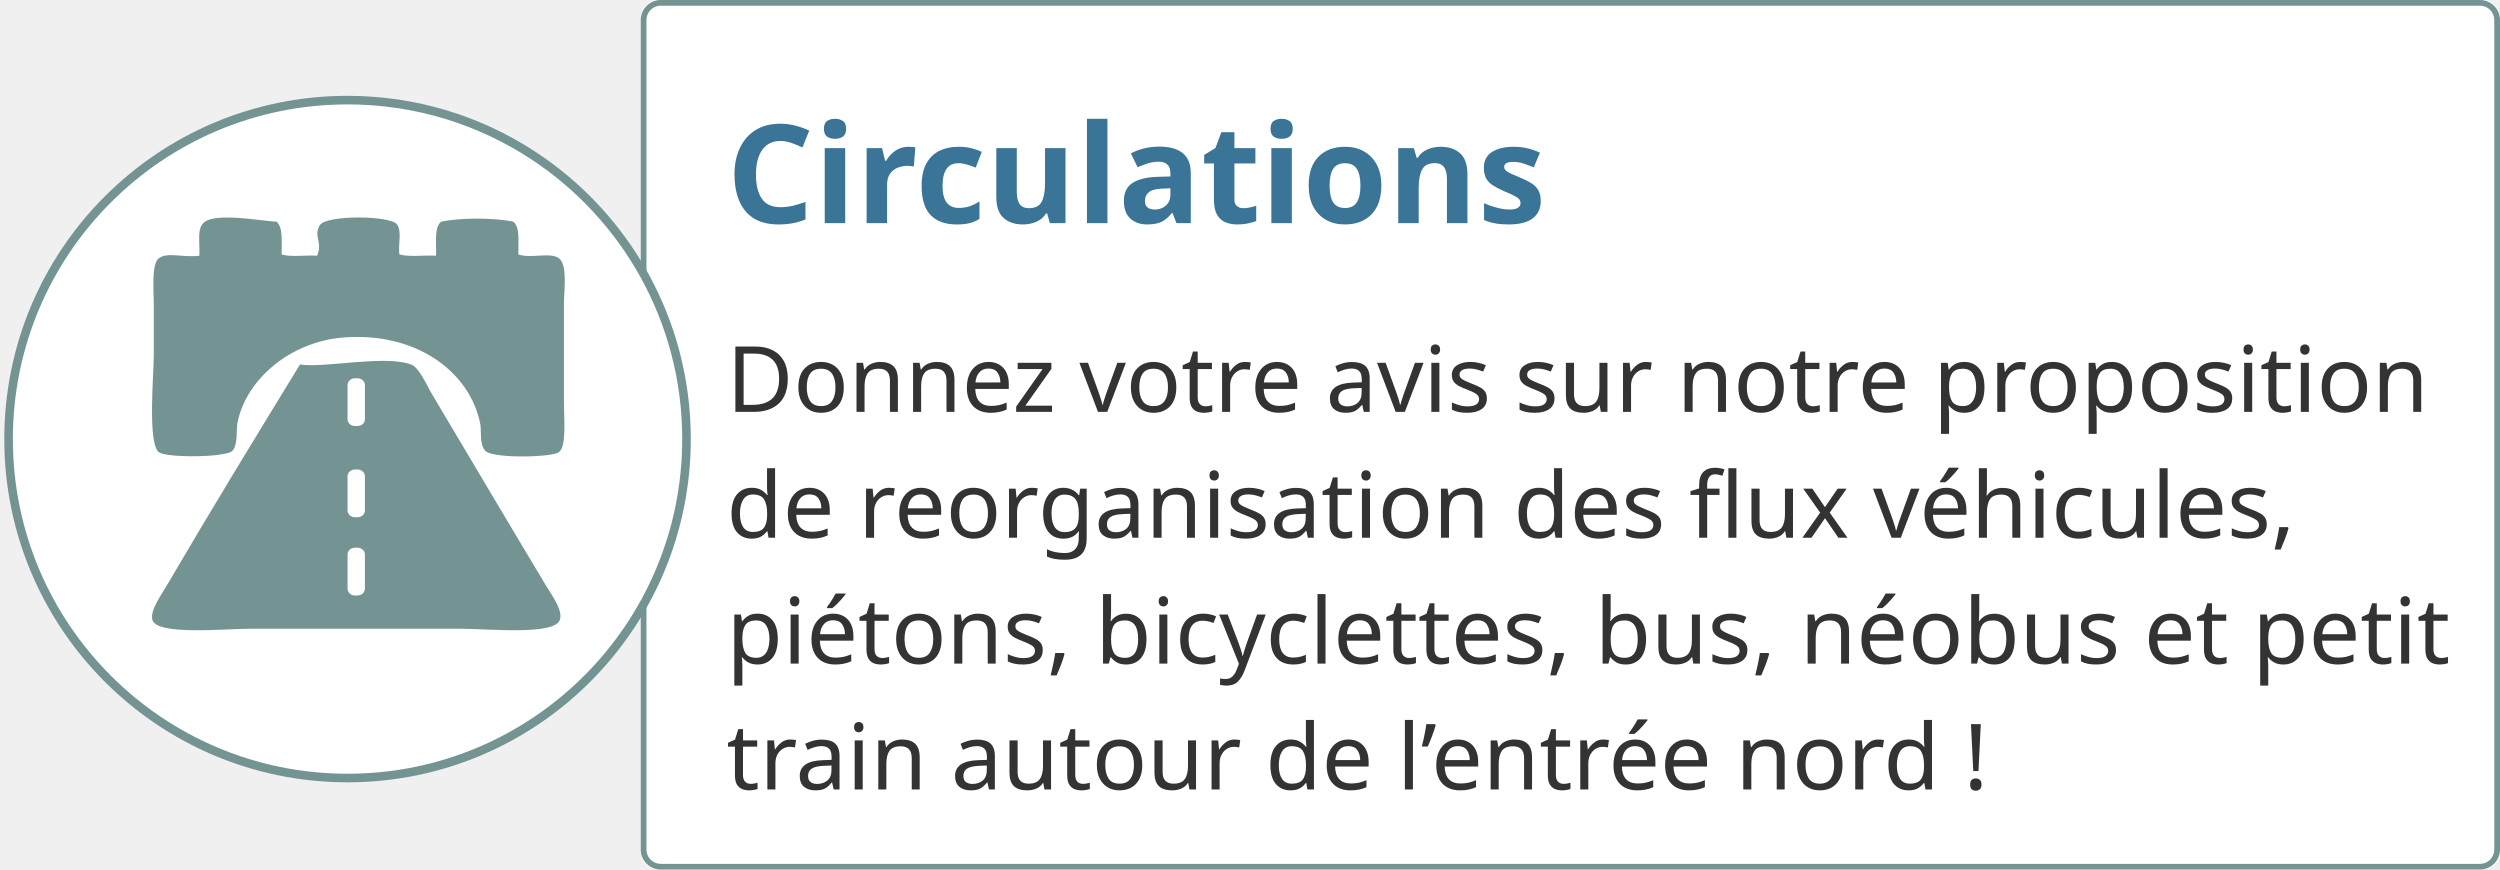
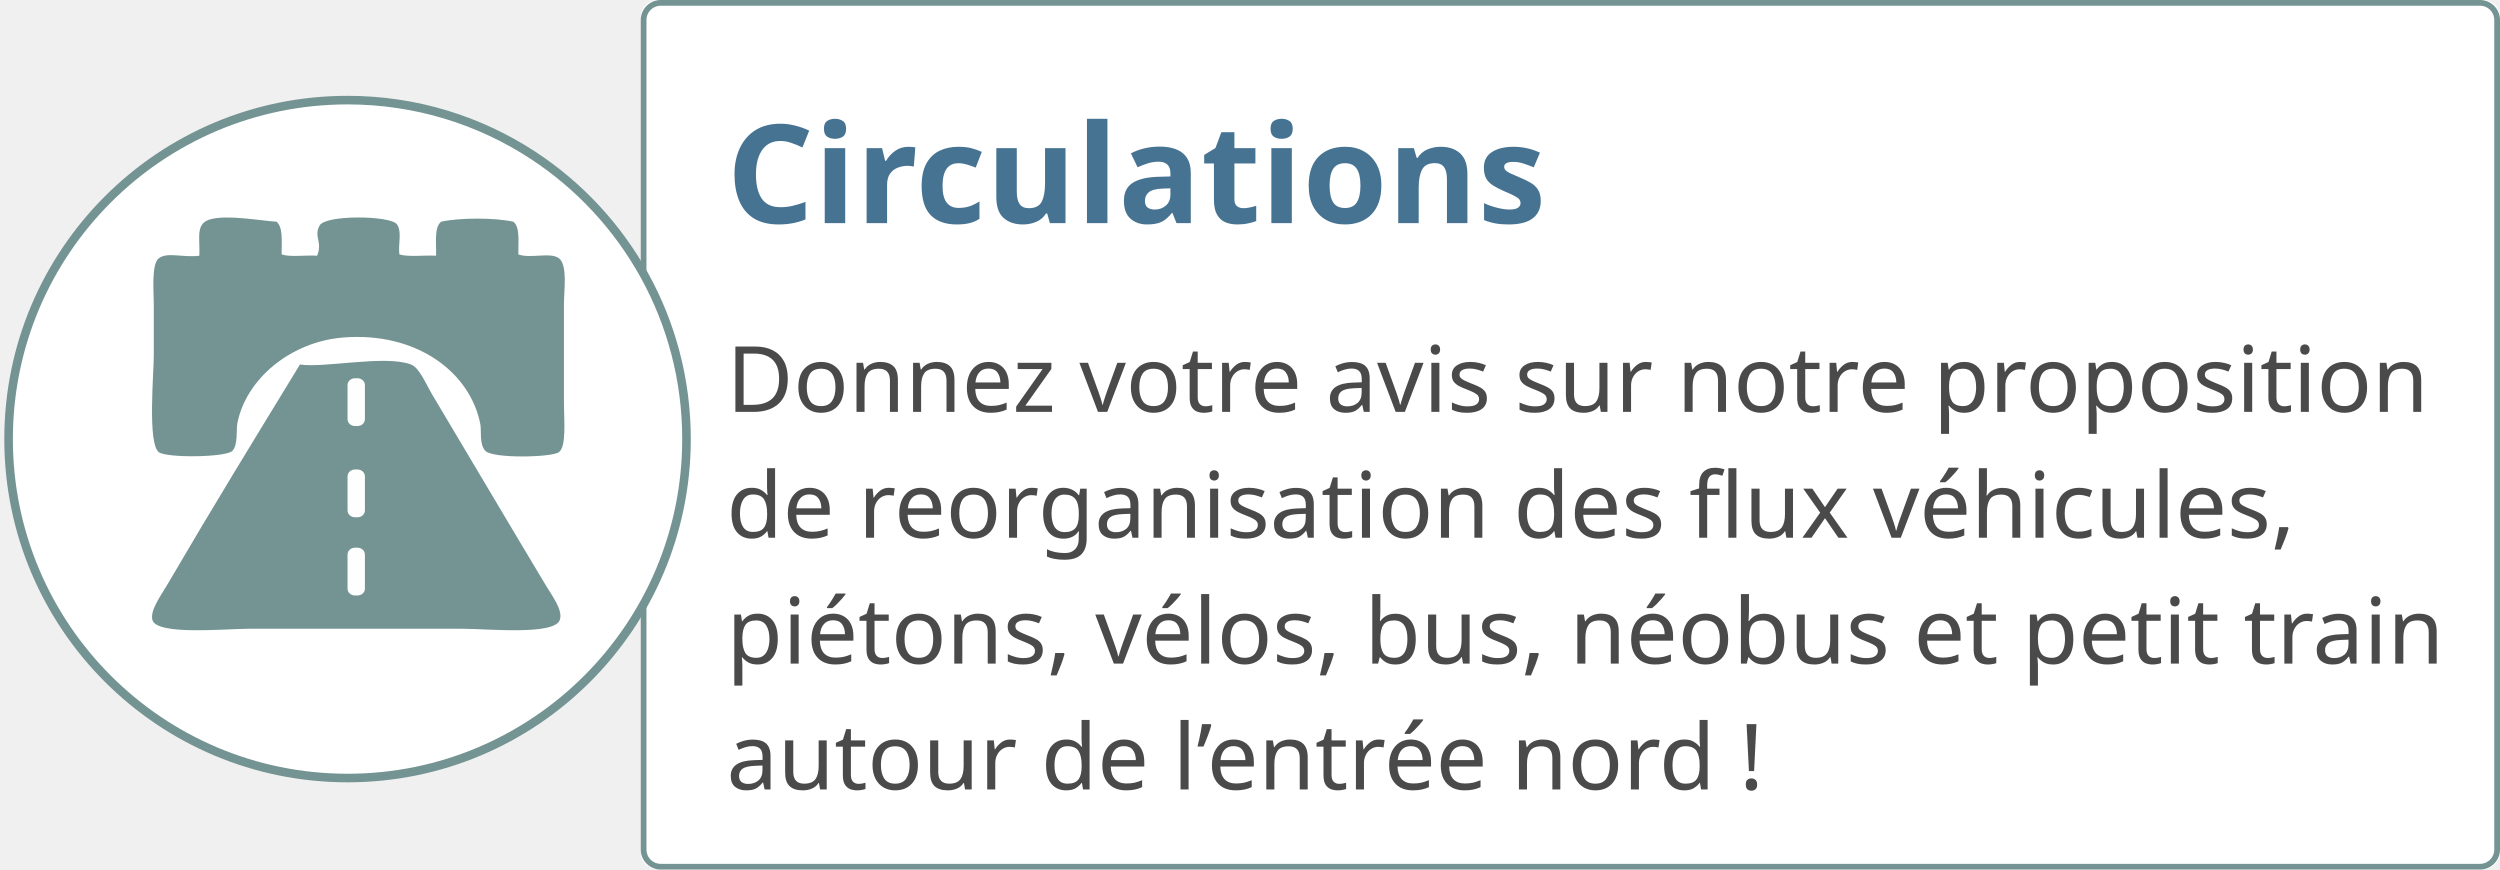
<svg xmlns="http://www.w3.org/2000/svg" xmlns:xlink="http://www.w3.org/1999/xlink" width="437px" height="152px" viewBox="0 0 437 152" version="1.1">
  <defs>
    <rect id="path-1" x="112" y="0" width="325" height="152" rx="3" />
  </defs>
  <g id="Page-1" stroke="none" stroke-width="1" fill="none" fill-rule="evenodd">
    <g id="Group-35">
-       <g id="Rectangle-16-Copy-2">
-         <use fill="#FFFFFF" fill-rule="evenodd" xlink:href="#path-1" />
-         <rect stroke="#749393" stroke-width="1" x="112.5" y="0.5" width="324" height="151" rx="3" />
-       </g>
-       <text id="Circulations-Donnez" font-family="AvenirNext-Bold, Avenir Next, sans-serif" font-size="24" font-weight="bold">
-         <tspan x="127" y="39" fill="#3a7496">Circulations</tspan>
-         <tspan x="264.496" y="39" font-size="16" fill="#3a7496"> </tspan>
-         <tspan x="127" y="72" font-family="AvenirNext-Regular, Avenir Next, sans-serif" font-size="16" font-weight="300" fill="#333">Donnez votre avis sur notre proposition </tspan>
-         <tspan x="127" y="94" font-family="AvenirNext-Regular, Avenir Next, sans-serif" font-size="16" font-weight="300" fill="#333">de reorganisation des flux véhicules, </tspan>
-         <tspan x="127" y="116" font-family="AvenirNext-Regular, Avenir Next, sans-serif" font-size="16" font-weight="300" fill="#333">piétons, bicyclettes, bus, néobus et petit </tspan>
-         <tspan x="127" y="138" font-family="AvenirNext-Regular, Avenir Next, sans-serif" font-size="16" font-weight="300" fill="#333">train autour de l’entrée nord ! </tspan>
-       </text>
-       <g id="icon-flux" transform="translate(0, 16)">
-         <g id="Page-1-Copy-17" transform="translate(0.75, 0.75)">
-           <path d="M119.25,60 C119.25,92.722 92.722,119.25 60,119.25 C27.278,119.25 0.75,92.722 0.75,60 C0.75,27.278 27.278,0.75 60,0.75 C71.981,0.75 83.131,4.306 92.453,10.42 C108.591,21.006 119.25,39.258 119.25,60 Z" id="Stroke-1" stroke="#749393" stroke-width="1.5" fill="#FFFFFF" />
-           <path d="M47.597,22.002 C48.775,23.033 48.45,25.558 48.483,27.727 C50.107,28.241 52.683,27.803 54.681,27.95 C55.704,25.506 54.022,24.674 55.122,22.66 C56.166,20.756 67.486,20.919 68.618,22.443 C69.562,23.719 68.821,25.849 69.061,27.727 C70.778,28.219 73.403,27.816 75.473,27.95 C75.555,25.746 75.093,23.011 76.362,22.002 C79.648,21.284 85.691,21.284 88.978,22.002 C90.208,22.979 89.809,25.577 89.858,27.727 C92.062,28.502 95.434,27.269 96.943,28.388 C98.51,29.552 97.826,34.131 97.826,36.314 L97.826,53.705 C97.826,56.57 98.31,61.288 96.943,62.295 C95.71,63.201 85.484,63.443 84.108,62.077 C83.009,60.986 83.422,58.486 83.222,57.452 C81.467,48.239 71.932,41.159 59.106,42.259 C50.006,43.037 42.248,49.518 40.739,57.231 C40.526,58.322 40.884,61.051 39.853,62.077 C38.716,63.209 28.429,63.331 27.021,62.295 C25.017,60.823 26.132,48.565 26.132,45.341 L26.132,36.314 C26.132,34.39 25.668,29.378 27.021,28.388 C28.563,27.256 31.09,28.32 34.1,27.95 C34.226,24.772 33.359,22.263 36.094,21.561 C39.175,20.769 44.677,21.825 47.597,22.002" id="Fill-3" fill="#749393" />
-           <path d="M51.687,46.96 C55.767,47.638 66.595,45.248 71.091,46.96 C72.576,47.526 73.726,50.421 74.841,52.29 C81.797,63.933 87.56,73.744 94.686,85.606 C95.833,87.514 97.672,89.915 97.111,91.6 C96.193,94.356 84.596,93.154 79.909,93.154 L42.867,93.154 C38.537,93.154 26.613,94.364 25.886,91.6 C25.45,89.934 27.387,87.341 28.534,85.381 C36.461,71.826 43.551,60.282 51.687,46.96" id="Fill-5" fill="#749393" />
-           <path d="M63.038,56.527 C63.038,57.187 62.458,57.722 61.735,57.722 L61.303,57.722 C60.58,57.722 60,57.187 60,56.527 L60,50.559 C60,49.899 60.58,49.367 61.303,49.367 L61.735,49.367 C62.458,49.367 63.038,49.899 63.038,50.559 L63.038,56.527 Z" id="Fill-7" fill="#FEFEFE" />
-           <path d="M63.038,72.473 C63.038,73.133 62.458,73.671 61.735,73.671 L61.303,73.671 C60.58,73.671 60,73.133 60,72.473 L60,66.511 C60,65.851 60.58,65.316 61.303,65.316 L61.735,65.316 C62.458,65.316 63.038,65.851 63.038,66.511 L63.038,72.473 Z" id="Fill-9" fill="#FEFEFE" />
-           <path d="M63.038,86.147 C63.038,86.807 62.458,87.342 61.735,87.342 L61.303,87.342 C60.58,87.342 60,86.807 60,86.147 L60,80.179 C60,79.519 60.58,78.987 61.303,78.987 L61.735,78.987 C62.458,78.987 63.038,79.519 63.038,80.179 L63.038,86.147 Z" id="Fill-11" fill="#FEFEFE" />
+       <g id="Group-37">
+         <g id="Rectangle-16-Copy-2">
+           <use fill="#FFFFFF" fill-rule="evenodd" xlink:href="#path-1" />
+           <rect stroke="#749393" stroke-width="1" x="112.5" y="0.5" width="324" height="151" rx="3" />
+         </g>
+         <text id="Circulations-Donnez" font-family="AvenirNext-Bold, Avenir Next, sans-serif" font-size="24" font-weight="bold">
+           <tspan x="127" y="39" fill="#477393">Circulations</tspan>
+           <tspan x="264.496" y="39" font-size="16" fill="#477393"> </tspan>
+           <tspan x="127" y="72" font-family="AvenirNext-Regular, Avenir Next, sans-serif" font-size="16" font-weight="300" fill="#4A4A4A">Donnez votre avis sur notre proposition </tspan>
+           <tspan x="127" y="94" font-family="AvenirNext-Regular, Avenir Next, sans-serif" font-size="16" font-weight="300" fill="#4A4A4A">de reorganisation des flux véhicules, </tspan>
+           <tspan x="127" y="116" font-family="AvenirNext-Regular, Avenir Next, sans-serif" font-size="16" font-weight="300" fill="#4A4A4A">piétons, vélos, bus, néobus et petit train </tspan>
+           <tspan x="127" y="138" font-family="AvenirNext-Regular, Avenir Next, sans-serif" font-size="16" font-weight="300" fill="#4A4A4A">autour de l’entrée nord ! </tspan>
+         </text>
+         <g id="icon-flux" transform="translate(0, 16)">
+           <g id="Page-1-Copy-17" transform="translate(0.75, 0.75)">
+             <path d="M119.25,60 C119.25,92.722 92.722,119.25 60,119.25 C27.278,119.25 0.75,92.722 0.75,60 C0.75,27.278 27.278,0.75 60,0.75 C71.981,0.75 83.131,4.306 92.453,10.42 C108.591,21.006 119.25,39.258 119.25,60 Z" id="Stroke-1" stroke="#749393" stroke-width="1.5" fill="#FFFFFF" />
+             <path d="M47.597,22.002 C48.775,23.033 48.45,25.558 48.483,27.727 C50.107,28.241 52.683,27.803 54.681,27.95 C55.704,25.506 54.022,24.674 55.122,22.66 C56.166,20.756 67.486,20.919 68.618,22.443 C69.562,23.719 68.821,25.849 69.061,27.727 C70.778,28.219 73.403,27.816 75.473,27.95 C75.555,25.746 75.093,23.011 76.362,22.002 C79.648,21.284 85.691,21.284 88.978,22.002 C90.208,22.979 89.809,25.577 89.858,27.727 C92.062,28.502 95.434,27.269 96.943,28.388 C98.51,29.552 97.826,34.131 97.826,36.314 L97.826,53.705 C97.826,56.57 98.31,61.288 96.943,62.295 C95.71,63.201 85.484,63.443 84.108,62.077 C83.009,60.986 83.422,58.486 83.222,57.452 C81.467,48.239 71.932,41.159 59.106,42.259 C50.006,43.037 42.248,49.518 40.739,57.231 C40.526,58.322 40.884,61.051 39.853,62.077 C38.716,63.209 28.429,63.331 27.021,62.295 C25.017,60.823 26.132,48.565 26.132,45.341 L26.132,36.314 C26.132,34.39 25.668,29.378 27.021,28.388 C28.563,27.256 31.09,28.32 34.1,27.95 C34.226,24.772 33.359,22.263 36.094,21.561 C39.175,20.769 44.677,21.825 47.597,22.002" id="Fill-3" fill="#749393" />
+             <path d="M51.687,46.96 C55.767,47.638 66.595,45.248 71.091,46.96 C72.576,47.526 73.726,50.421 74.841,52.29 C81.797,63.933 87.56,73.744 94.686,85.606 C95.833,87.514 97.672,89.915 97.111,91.6 C96.193,94.356 84.596,93.154 79.909,93.154 L42.867,93.154 C38.537,93.154 26.613,94.364 25.886,91.6 C25.45,89.934 27.387,87.341 28.534,85.381 C36.461,71.826 43.551,60.282 51.687,46.96" id="Fill-5" fill="#749393" />
+             <path d="M63.038,56.527 C63.038,57.187 62.458,57.722 61.735,57.722 L61.303,57.722 C60.58,57.722 60,57.187 60,56.527 L60,50.559 C60,49.899 60.58,49.367 61.303,49.367 L61.735,49.367 C62.458,49.367 63.038,49.899 63.038,50.559 L63.038,56.527 Z" id="Fill-7" fill="#FEFEFE" />
+             <path d="M63.038,72.473 C63.038,73.133 62.458,73.671 61.735,73.671 L61.303,73.671 C60.58,73.671 60,73.133 60,72.473 L60,66.511 C60,65.851 60.58,65.316 61.303,65.316 L61.735,65.316 C62.458,65.316 63.038,65.851 63.038,66.511 L63.038,72.473 Z" id="Fill-9" fill="#FEFEFE" />
+             <path d="M63.038,86.147 C63.038,86.807 62.458,87.342 61.735,87.342 L61.303,87.342 C60.58,87.342 60,86.807 60,86.147 L60,80.179 C60,79.519 60.58,78.987 61.303,78.987 L61.735,78.987 C62.458,78.987 63.038,79.519 63.038,80.179 L63.038,86.147 Z" id="Fill-11" fill="#FEFEFE" />
+           </g>
        </g>
      </g>
    </g>
  </g>
</svg>
